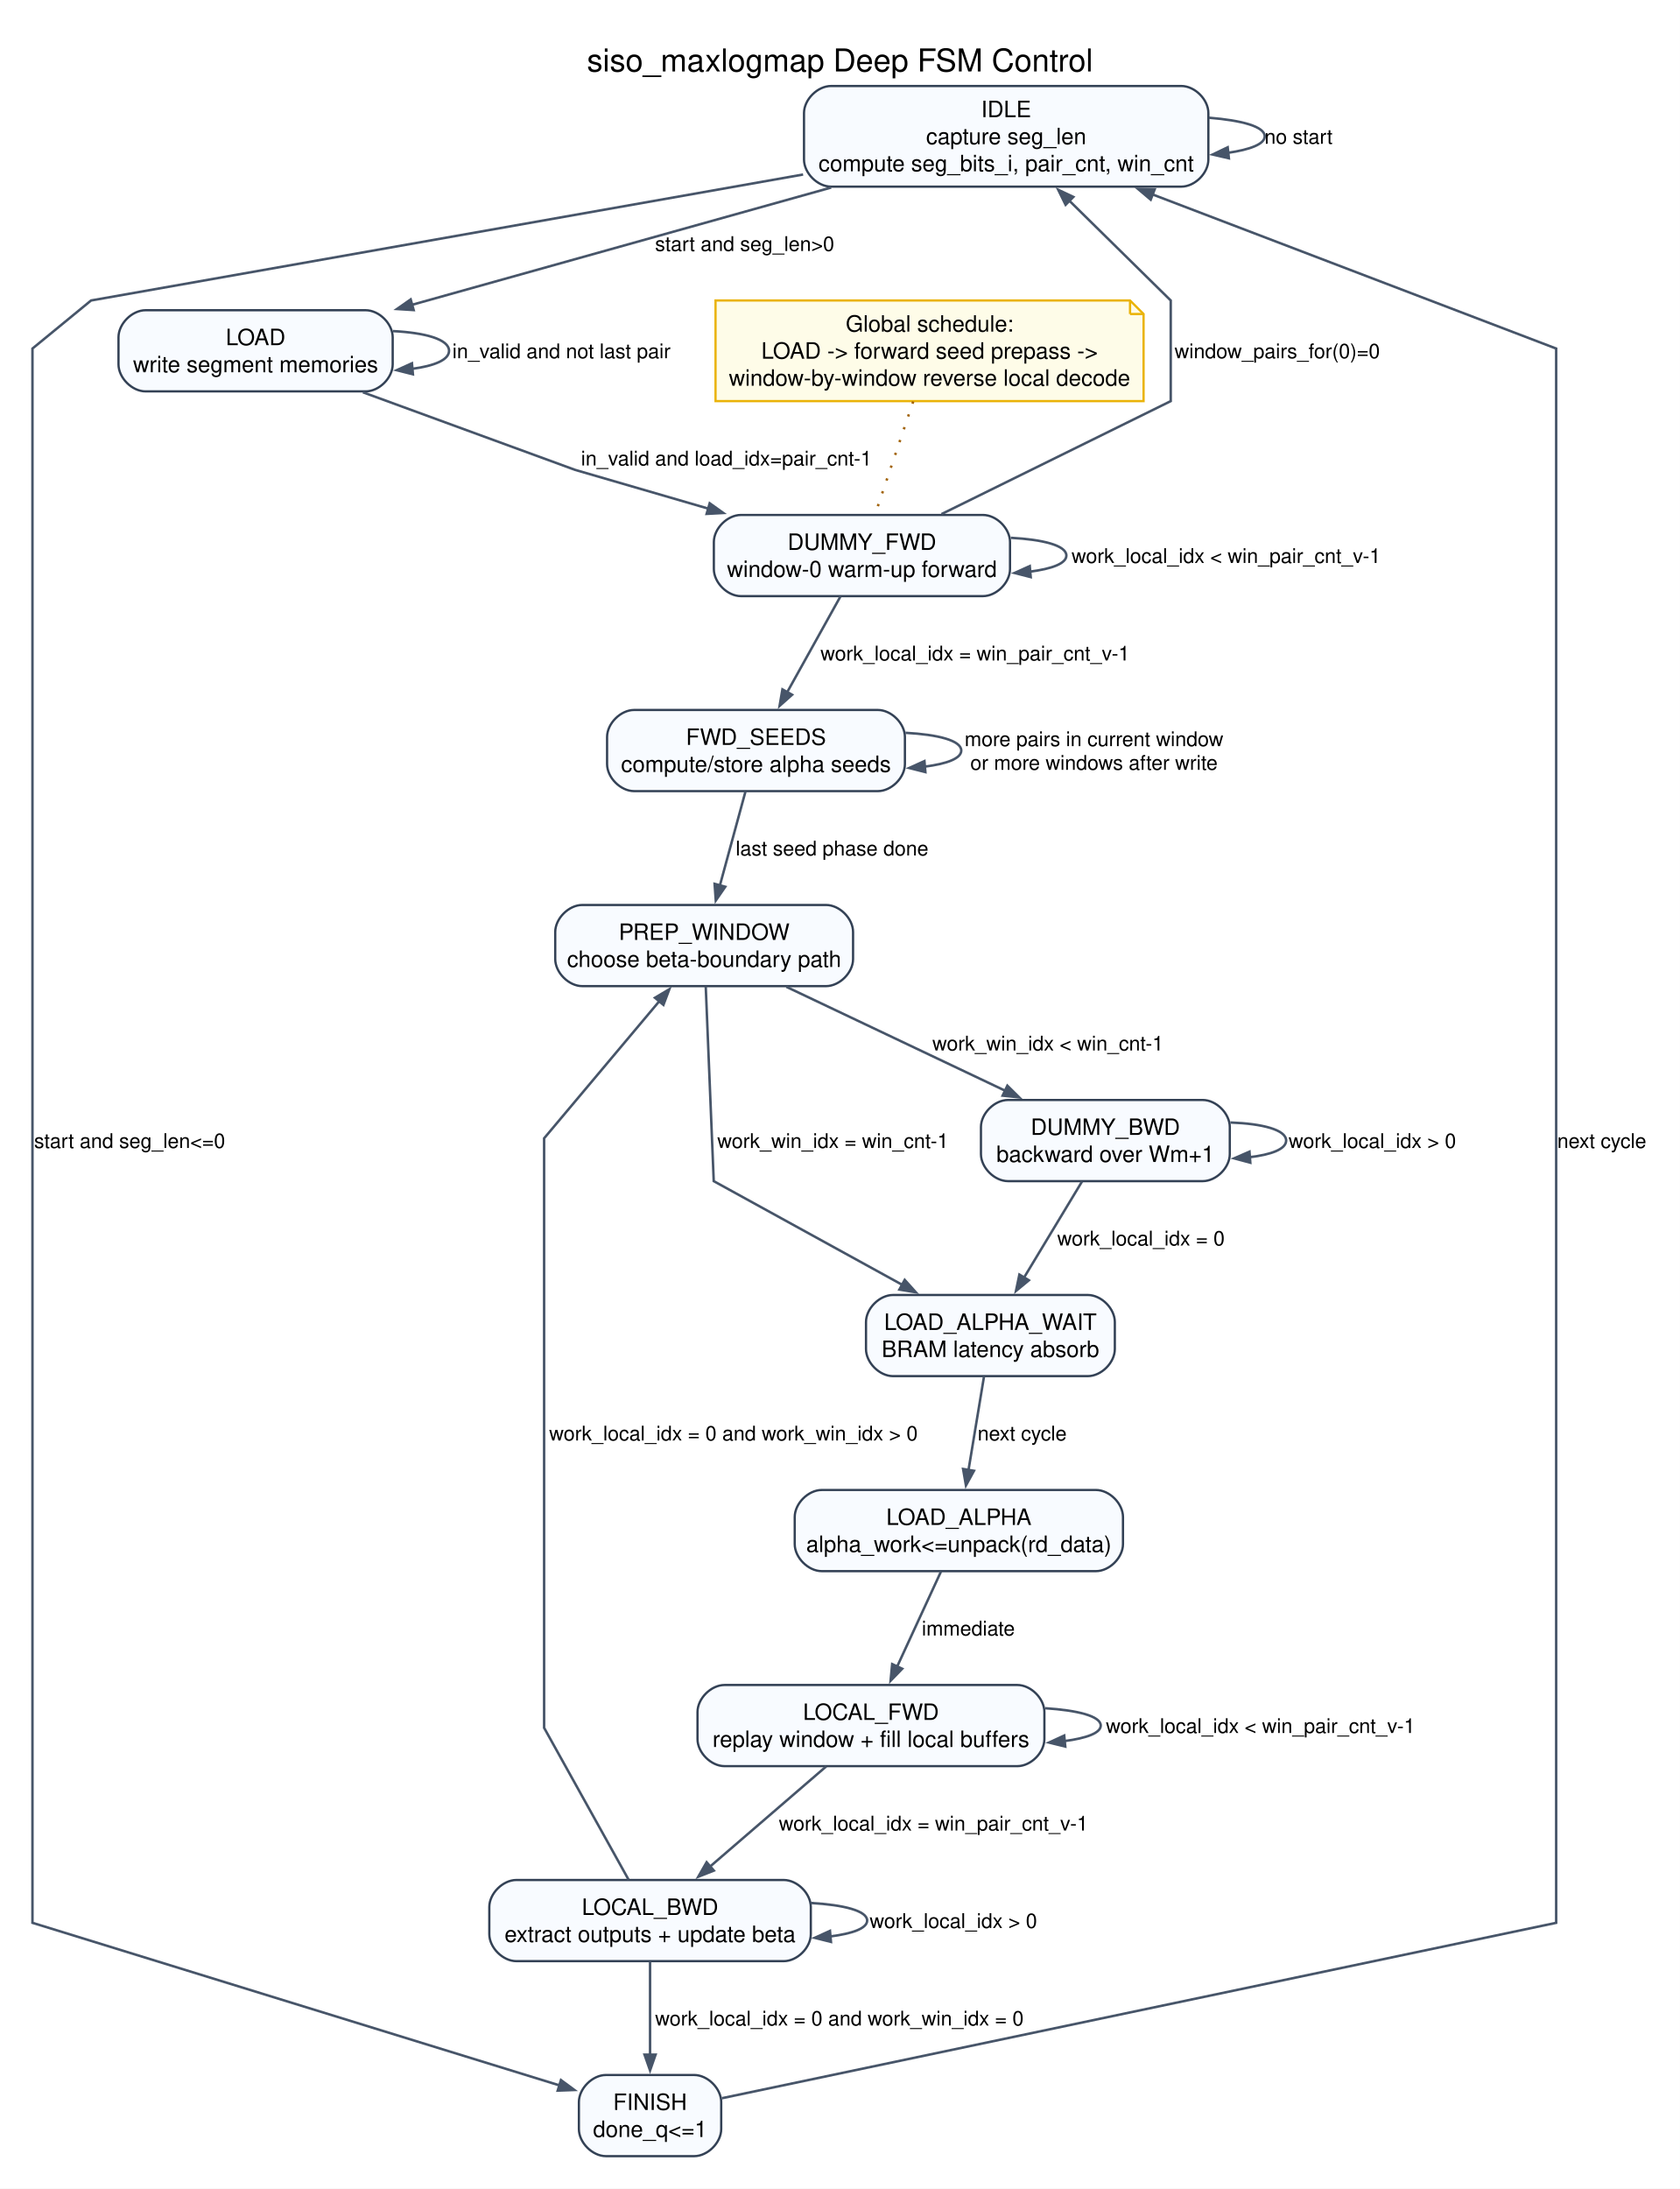
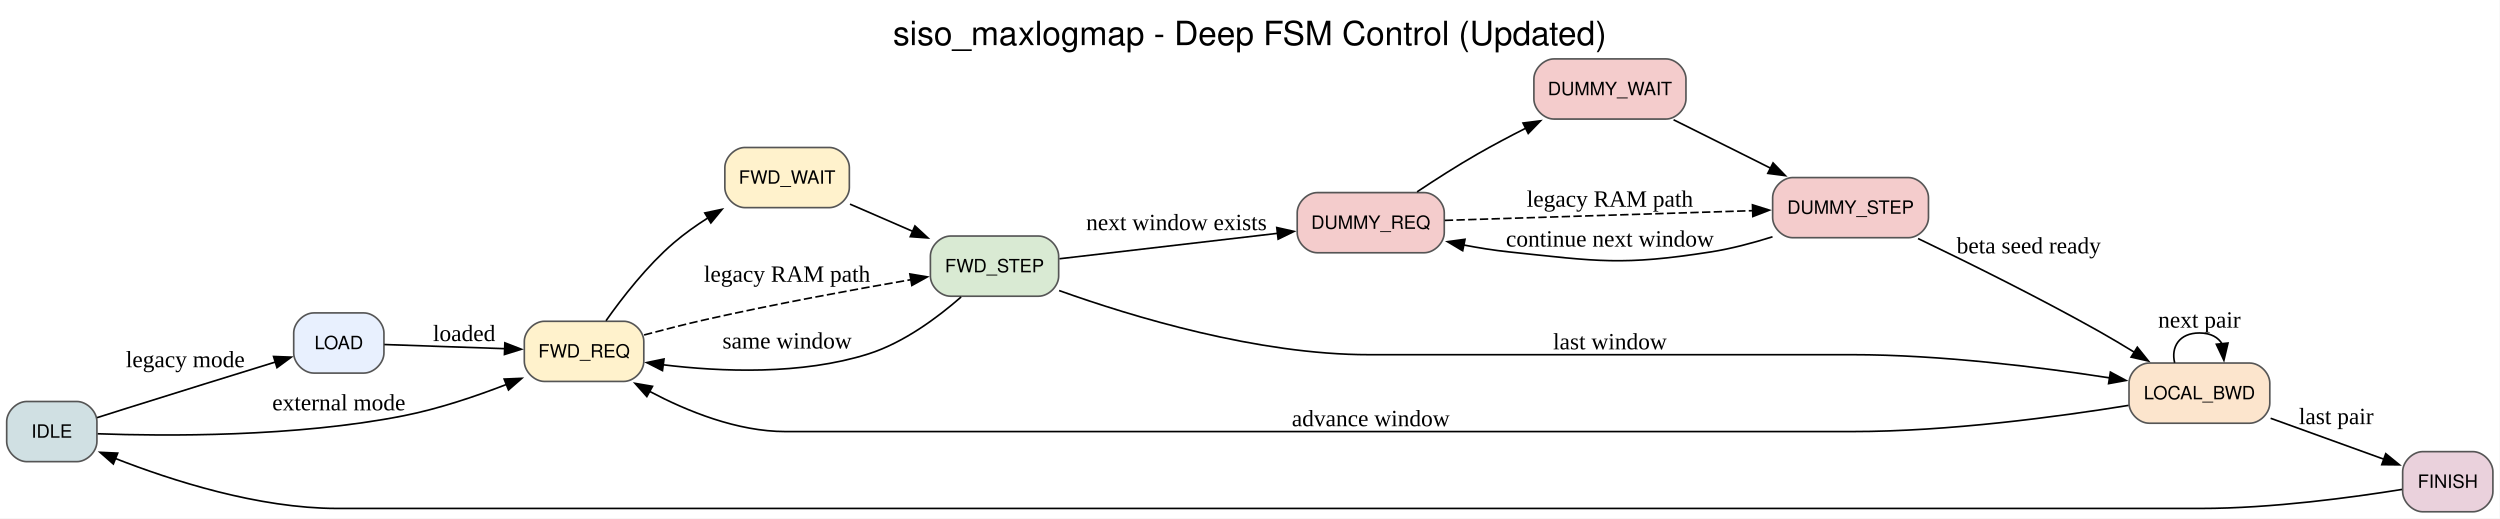
- <svg xmlns="http://www.w3.org/2000/svg" width="745pt" height="971pt" viewBox="0.00 0.00 745.00 971.00">
-   <g id="graph0" class="graph" transform="scale(1 1) rotate(0) translate(14.4 956.43)">
-     <polygon fill="white" stroke="none" points="-14.4,14.4 -14.4,-956.43 730.9,-956.43 730.9,14.4 -14.4,14.4" />
-     <text xml:space="preserve" text-anchor="middle" x="358.25" y="-924.73" font-family="Helvetica,sans-Serif" font-size="14.00">siso_maxlogmap Deep FSM Control</text>
+ <svg xmlns="http://www.w3.org/2000/svg" width="1496pt" height="310pt" viewBox="0.00 0.00 1496.00 310.00">
+   <g id="graph0" class="graph" transform="scale(1 1) rotate(0) translate(4 306.25)">
+     <polygon fill="white" stroke="none" points="-4,4 -4,-306.25 1491.75,-306.25 1491.75,4 -4,4" />
+     <text xml:space="preserve" text-anchor="middle" x="743.88" y="-279.25" font-family="Helvetica,sans-Serif" font-size="20.00">siso_maxlogmap - Deep FSM Control (Updated)</text>
    <g id="node1" class="node">
-       <path fill="#f8fbff" stroke="#334155" d="M509.7,-918.28C509.7,-918.28 354.3,-918.28 354.3,-918.28 348.3,-918.28 342.3,-912.28 342.3,-906.28 342.3,-906.28 342.3,-885.64 342.3,-885.64 342.3,-879.64 348.3,-873.64 354.3,-873.64 354.3,-873.64 509.7,-873.64 509.7,-873.64 515.7,-873.64 521.7,-879.64 521.7,-885.64 521.7,-885.64 521.7,-906.28 521.7,-906.28 521.7,-912.28 515.7,-918.28 509.7,-918.28" />
-       <text xml:space="preserve" text-anchor="middle" x="432" y="-904.46" font-family="Helvetica,sans-Serif" font-size="10.00">IDLE</text>
-       <text xml:space="preserve" text-anchor="middle" x="432" y="-892.46" font-family="Helvetica,sans-Serif" font-size="10.00">capture seg_len</text>
-       <text xml:space="preserve" text-anchor="middle" x="432" y="-880.46" font-family="Helvetica,sans-Serif" font-size="10.00">compute seg_bits_i, pair_cnt, win_cnt</text>
+       <path fill="#d0e0e3" stroke="#555555" d="M42,-66C42,-66 12,-66 12,-66 6,-66 0,-60 0,-54 0,-54 0,-42 0,-42 0,-36 6,-30 12,-30 12,-30 42,-30 42,-30 48,-30 54,-36 54,-42 54,-42 54,-54 54,-54 54,-60 48,-66 42,-66" />
+       <text xml:space="preserve" text-anchor="middle" x="27" y="-44.3" font-family="Helvetica,sans-Serif" font-size="11.00">IDLE</text>
+     </g>
+     <g id="node2" class="node">
+       <path fill="#e8f0fe" stroke="#555555" d="M213.75,-119C213.75,-119 183.75,-119 183.75,-119 177.75,-119 171.75,-113 171.75,-107 171.75,-107 171.75,-95 171.75,-95 171.75,-89 177.75,-83 183.75,-83 183.75,-83 213.75,-83 213.75,-83 219.75,-83 225.75,-89 225.75,-95 225.75,-95 225.75,-107 225.75,-107 225.75,-113 219.75,-119 213.75,-119" />
+       <text xml:space="preserve" text-anchor="middle" x="198.75" y="-97.3" font-family="Helvetica,sans-Serif" font-size="11.00">LOAD</text>
+     </g>
+     <g id="edge1" class="edge">
+       <path fill="none" stroke="black" d="M54.05,-56.32C59.95,-58.2 66.19,-60.17 72,-62 101.88,-71.39 135.8,-81.9 160.87,-89.64" />
+       <polygon fill="black" stroke="black" points="159.69,-92.94 170.28,-92.54 161.75,-86.25 159.69,-92.94" />
+       <text xml:space="preserve" text-anchor="middle" x="106.88" y="-86.5" font-family="Times New Roman,serif" font-size="14.00">legacy mode</text>
+     </g>
+     <g id="node3" class="node">
+       <path fill="#fff2cc" stroke="#555555" d="M369.25,-114C369.25,-114 321.75,-114 321.75,-114 315.75,-114 309.75,-108 309.75,-102 309.75,-102 309.75,-90 309.75,-90 309.75,-84 315.75,-78 321.75,-78 321.75,-78 369.25,-78 369.25,-78 375.25,-78 381.25,-84 381.25,-90 381.25,-90 381.25,-102 381.25,-102 381.25,-108 375.25,-114 369.25,-114" />
+       <text xml:space="preserve" text-anchor="middle" x="345.5" y="-92.3" font-family="Helvetica,sans-Serif" font-size="11.00">FWD_REQ</text>
    </g>
    <g id="edge2" class="edge">
-       <path fill="none" stroke="#475569" stroke-width="1.1" d="M521.92,-904.21C536.61,-903.03 546.7,-900.28 546.7,-895.96 546.7,-892.52 540.29,-890.07 530.26,-888.62" />
-       <polygon fill="#475569" stroke="#475569" stroke-width="1.1" points="530.8,-886.22 523.58,-887.89 530.27,-891.09 530.8,-886.22" />
-       <text xml:space="preserve" text-anchor="middle" x="561.7" y="-892.66" font-family="Helvetica,sans-Serif" font-size="9.00">no start</text>
-     </g>
-     <g id="node2" class="node">
-       <path fill="#f8fbff" stroke="#334155" d="M147.82,-818.82C147.82,-818.82 50.17,-818.82 50.17,-818.82 44.17,-818.82 38.17,-812.82 38.17,-806.82 38.17,-806.82 38.17,-794.82 38.17,-794.82 38.17,-788.82 44.17,-782.82 50.17,-782.82 50.17,-782.82 147.82,-782.82 147.82,-782.82 153.82,-782.82 159.82,-788.82 159.82,-794.82 159.82,-794.82 159.82,-806.82 159.82,-806.82 159.82,-812.82 153.82,-818.82 147.82,-818.82" />
-       <text xml:space="preserve" text-anchor="middle" x="99" y="-803.32" font-family="Helvetica,sans-Serif" font-size="10.00">LOAD</text>
-       <text xml:space="preserve" text-anchor="middle" x="99" y="-791.32" font-family="Helvetica,sans-Serif" font-size="10.00">write segment memories</text>
-     </g>
-     <g id="edge1" class="edge">
-       <path fill="none" stroke="#475569" stroke-width="1.1" d="M354.35,-873.24C298.04,-857.49 222.57,-836.38 168.3,-821.2" />
-       <polygon fill="#475569" stroke="#475569" stroke-width="1.1" points="169.12,-818.89 161.72,-819.36 167.8,-823.61 169.12,-818.89" />
-       <text xml:space="preserve" text-anchor="middle" x="315.98" y="-845.09" font-family="Helvetica,sans-Serif" font-size="9.00">start and seg_len&gt;0</text>
-     </g>
-     <g id="node11" class="node">
-       <path fill="#f8fbff" stroke="#334155" d="M293.57,-36C293.57,-36 254.43,-36 254.43,-36 248.43,-36 242.43,-30 242.43,-24 242.43,-24 242.43,-12 242.43,-12 242.43,-6 248.43,0 254.43,0 254.43,0 293.57,0 293.57,0 299.57,0 305.57,-6 305.57,-12 305.57,-12 305.57,-24 305.57,-24 305.57,-30 299.57,-36 293.57,-36" />
-       <text xml:space="preserve" text-anchor="middle" x="274" y="-20.5" font-family="Helvetica,sans-Serif" font-size="10.00">FINISH</text>
-       <text xml:space="preserve" text-anchor="middle" x="274" y="-8.5" font-family="Helvetica,sans-Serif" font-size="10.00">done_q&lt;=1</text>
+       <path fill="none" stroke="black" d="M54.46,-46.68C94.54,-45.24 172.85,-44.63 237.75,-57.5 258.43,-61.6 280.47,-69 299.12,-76.22" />
+       <polygon fill="black" stroke="black" points="297.69,-79.42 308.27,-79.87 300.28,-72.91 297.69,-79.42" />
+       <text xml:space="preserve" text-anchor="middle" x="198.75" y="-60.7" font-family="Times New Roman,serif" font-size="14.00">external mode</text>
    </g>
    <g id="edge3" class="edge">
-       <path fill="none" stroke="#475569" stroke-width="1.1" d="M341.9,-879.02C222.28,-857.86 26,-823.14 26,-823.14 26,-823.14 0,-801.82 0,-801.82 0,-801.82 0,-801.82 0,-103.5 0,-103.5 158.03,-54.77 234.06,-31.32" />
-       <polygon fill="#475569" stroke="#475569" stroke-width="1.1" points="234.47,-33.75 240.44,-29.35 233.03,-29.07 234.47,-33.75" />
-       <text xml:space="preserve" text-anchor="middle" x="43.12" y="-447.2" font-family="Helvetica,sans-Serif" font-size="9.00">start and seg_len&lt;=0</text>
+       <path fill="none" stroke="black" d="M225.96,-100.09C246.06,-99.4 274.3,-98.42 298.18,-97.6" />
+       <polygon fill="black" stroke="black" points="298.11,-101.1 307.98,-97.26 297.86,-94.11 298.11,-101.1" />
+       <text xml:space="preserve" text-anchor="middle" x="273.75" y="-102.15" font-family="Times New Roman,serif" font-size="14.00">loaded</text>
+     </g>
+     <g id="node4" class="node">
+       <path fill="#fff2cc" stroke="#555555" d="M492.25,-218C492.25,-218 441.75,-218 441.75,-218 435.75,-218 429.75,-212 429.75,-206 429.75,-206 429.75,-194 429.75,-194 429.75,-188 435.75,-182 441.75,-182 441.75,-182 492.25,-182 492.25,-182 498.25,-182 504.25,-188 504.25,-194 504.25,-194 504.25,-206 504.25,-206 504.25,-212 498.25,-218 492.25,-218" />
+       <text xml:space="preserve" text-anchor="middle" x="467" y="-196.3" font-family="Helvetica,sans-Serif" font-size="11.00">FWD_WAIT</text>
    </g>
    <g id="edge4" class="edge">
-       <path fill="none" stroke="#475569" stroke-width="1.1" d="M159.94,-809.56C174.26,-808.84 184.82,-805.93 184.82,-800.82 184.82,-796.79 178.25,-794.12 168.44,-792.82" />
-       <polygon fill="#475569" stroke="#475569" stroke-width="1.1" points="168.79,-790.4 161.6,-792.22 168.36,-795.28 168.79,-790.4" />
-       <text xml:space="preserve" text-anchor="middle" x="234.7" y="-797.52" font-family="Helvetica,sans-Serif" font-size="9.00">in_valid and not last pair</text>
+       <path fill="none" stroke="black" d="M358.63,-114.33C368.46,-128.25 383.25,-147.28 399.25,-161 405.48,-166.35 412.55,-171.36 419.7,-175.91" />
+       <polygon fill="black" stroke="black" points="417.76,-178.82 428.12,-181.01 421.38,-172.84 417.76,-178.82" />
    </g>
-     <g id="node3" class="node">
-       <path fill="#f8fbff" stroke="#334155" d="M421.7,-728C421.7,-728 314.3,-728 314.3,-728 308.3,-728 302.3,-722 302.3,-716 302.3,-716 302.3,-704 302.3,-704 302.3,-698 308.3,-692 314.3,-692 314.3,-692 421.7,-692 421.7,-692 427.7,-692 433.7,-698 433.7,-704 433.7,-704 433.7,-716 433.7,-716 433.7,-722 427.7,-728 421.7,-728" />
-       <text xml:space="preserve" text-anchor="middle" x="368" y="-712.5" font-family="Helvetica,sans-Serif" font-size="10.00">DUMMY_FWD</text>
-       <text xml:space="preserve" text-anchor="middle" x="368" y="-700.5" font-family="Helvetica,sans-Serif" font-size="10.00">window-0 warm-up forward</text>
+     <g id="node5" class="node">
+       <path fill="#d9ead3" stroke="#555555" d="M617.5,-165C617.5,-165 564.75,-165 564.75,-165 558.75,-165 552.75,-159 552.75,-153 552.75,-153 552.75,-141 552.75,-141 552.75,-135 558.75,-129 564.75,-129 564.75,-129 617.5,-129 617.5,-129 623.5,-129 629.5,-135 629.5,-141 629.5,-141 629.5,-153 629.5,-153 629.5,-159 623.5,-165 617.5,-165" />
+       <text xml:space="preserve" text-anchor="middle" x="591.12" y="-143.3" font-family="Helvetica,sans-Serif" font-size="11.00">FWD_STEP</text>
    </g>
    <g id="edge5" class="edge">
-       <path fill="none" stroke="#475569" stroke-width="1.1" d="M146.6,-782.42C187.77,-767.37 240.75,-748 240.75,-748 240.75,-748 269.69,-739.58 299.97,-730.78" />
-       <polygon fill="#475569" stroke="#475569" stroke-width="1.1" points="300.46,-733.19 306.5,-728.88 299.1,-728.48 300.46,-733.19" />
-       <text xml:space="preserve" text-anchor="middle" x="307.88" y="-749.95" font-family="Helvetica,sans-Serif" font-size="9.00">in_valid and load_idx=pair_cnt-1</text>
+       <path fill="none" stroke="black" stroke-dasharray="5,2" d="M381.41,-105.8C393.07,-108.93 406.18,-112.28 418.25,-115 459.49,-124.28 506.72,-132.94 541.22,-138.9" />
+       <polygon fill="black" stroke="black" points="540.47,-142.32 550.92,-140.56 541.65,-135.42 540.47,-142.32" />
+       <text xml:space="preserve" text-anchor="middle" x="467" y="-137.61" font-family="Times New Roman,serif" font-size="14.00">legacy RAM path</text>
    </g>
    <g id="edge6" class="edge">
-       <path fill="none" stroke="#475569" stroke-width="1.1" d="M403.28,-728.38C443.87,-748.38 505,-778.5 505,-778.5 505,-778.5 505,-823.14 505,-823.14 505,-823.14 480.48,-847.26 459.87,-867.54" />
-       <polygon fill="#475569" stroke="#475569" stroke-width="1.1" points="458.36,-865.59 455.09,-872.24 461.8,-869.08 458.36,-865.59" />
-       <text xml:space="preserve" text-anchor="middle" x="552.25" y="-797.52" font-family="Helvetica,sans-Serif" font-size="9.00">window_pairs_for(0)=0</text>
+       <path fill="none" stroke="black" d="M504.64,-184.1C516.5,-178.95 529.82,-173.17 542.36,-167.73" />
+       <polygon fill="black" stroke="black" points="543.5,-171.05 551.28,-163.86 540.71,-164.63 543.5,-171.05" />
    </g>
    <g id="edge7" class="edge">
-       <path fill="none" stroke="#475569" stroke-width="1.1" d="M434.04,-717.87C448.33,-717.1 458.7,-714.48 458.7,-710 458.7,-706.47 452.25,-704.09 442.5,-702.86" />
-       <polygon fill="#475569" stroke="#475569" stroke-width="1.1" points="442.88,-700.44 435.7,-702.27 442.46,-705.32 442.88,-700.44" />
-       <text xml:space="preserve" text-anchor="middle" x="529.58" y="-706.7" font-family="Helvetica,sans-Serif" font-size="9.00">work_local_idx &lt; win_pair_cnt_v-1</text>
+       <path fill="none" stroke="black" d="M571.14,-128.55C557.11,-116.27 536.84,-101.19 515.75,-94.5 475.61,-81.76 427.38,-83.75 392.69,-87.98" />
+       <polygon fill="black" stroke="black" points="392.42,-84.48 382.97,-89.28 393.35,-91.42 392.42,-84.48" />
+       <text xml:space="preserve" text-anchor="middle" x="467" y="-97.7" font-family="Times New Roman,serif" font-size="14.00">same window</text>
    </g>
-     <g id="node4" class="node">
-       <path fill="#f8fbff" stroke="#334155" d="M375.07,-641.5C375.07,-641.5 266.93,-641.5 266.93,-641.5 260.93,-641.5 254.93,-635.5 254.93,-629.5 254.93,-629.5 254.93,-617.5 254.93,-617.5 254.93,-611.5 260.93,-605.5 266.93,-605.5 266.93,-605.5 375.07,-605.5 375.07,-605.5 381.07,-605.5 387.07,-611.5 387.07,-617.5 387.07,-617.5 387.07,-629.5 387.07,-629.5 387.07,-635.5 381.07,-641.5 375.07,-641.5" />
-       <text xml:space="preserve" text-anchor="middle" x="321" y="-626" font-family="Helvetica,sans-Serif" font-size="10.00">FWD_SEEDS</text>
-       <text xml:space="preserve" text-anchor="middle" x="321" y="-614" font-family="Helvetica,sans-Serif" font-size="10.00">compute/store alpha seeds</text>
+     <g id="node6" class="node">
+       <path fill="#f4cccc" stroke="#555555" d="M848.25,-191C848.25,-191 784.25,-191 784.25,-191 778.25,-191 772.25,-185 772.25,-179 772.25,-179 772.25,-167 772.25,-167 772.25,-161 778.25,-155 784.25,-155 784.25,-155 848.25,-155 848.25,-155 854.25,-155 860.25,-161 860.25,-167 860.25,-167 860.25,-179 860.25,-179 860.25,-185 854.25,-191 848.25,-191" />
+       <text xml:space="preserve" text-anchor="middle" x="816.25" y="-169.3" font-family="Helvetica,sans-Serif" font-size="11.00">DUMMY_REQ</text>
    </g>
    <g id="edge8" class="edge">
-       <path fill="none" stroke="#475569" stroke-width="1.1" d="M358.49,-691.9C351.65,-679.61 342.34,-662.86 334.7,-649.13" />
-       <polygon fill="#475569" stroke="#475569" stroke-width="1.1" points="337.01,-648.25 331.47,-643.32 332.73,-650.63 337.01,-648.25" />
-       <text xml:space="preserve" text-anchor="middle" x="418.19" y="-663.45" font-family="Helvetica,sans-Serif" font-size="9.00">work_local_idx = win_pair_cnt_v-1</text>
+       <path fill="none" stroke="black" d="M629.98,-151.41C665.81,-155.59 720.01,-161.9 760.55,-166.63" />
+       <polygon fill="black" stroke="black" points="760.02,-170.09 770.35,-167.77 760.83,-163.13 760.02,-170.09" />
+       <text xml:space="preserve" text-anchor="middle" x="700" y="-168.52" font-family="Times New Roman,serif" font-size="14.00">next window exists</text>
+     </g>
+     <g id="node9" class="node">
+       <path fill="#fce5cd" stroke="#555555" d="M1342.25,-89C1342.25,-89 1282,-89 1282,-89 1276,-89 1270,-83 1270,-77 1270,-77 1270,-65 1270,-65 1270,-59 1276,-53 1282,-53 1282,-53 1342.25,-53 1342.25,-53 1348.25,-53 1354.25,-59 1354.25,-65 1354.25,-65 1354.25,-77 1354.25,-77 1354.25,-83 1348.25,-89 1342.25,-89" />
+       <text xml:space="preserve" text-anchor="middle" x="1312.12" y="-67.3" font-family="Helvetica,sans-Serif" font-size="11.00">LOCAL_BWD</text>
    </g>
    <g id="edge9" class="edge">
-       <path fill="none" stroke="#475569" stroke-width="1.1" d="M387.31,-631.37C401.67,-630.6 412.07,-627.98 412.07,-623.5 412.07,-619.97 405.59,-617.59 395.81,-616.36" />
-       <polygon fill="#475569" stroke="#475569" stroke-width="1.1" points="396.15,-613.94 388.97,-615.77 395.73,-618.82 396.15,-613.94" />
-       <text xml:space="preserve" text-anchor="middle" x="470.95" y="-625.45" font-family="Helvetica,sans-Serif" font-size="9.00">more pairs in current window</text>
-       <text xml:space="preserve" text-anchor="middle" x="470.95" y="-614.95" font-family="Helvetica,sans-Serif" font-size="9.00">or more windows after write</text>
+       <path fill="none" stroke="black" d="M629.78,-132.38C673.62,-116.69 748.56,-94 815.25,-94 815.25,-94 815.25,-94 1104.38,-94 1157.03,-94 1216.77,-86.54 1258.44,-80.12" />
+       <polygon fill="black" stroke="black" points="1258.87,-83.59 1268.2,-78.58 1257.78,-76.68 1258.87,-83.59" />
+       <text xml:space="preserve" text-anchor="middle" x="959.38" y="-97.2" font-family="Times New Roman,serif" font-size="14.00">last window</text>
    </g>
-     <g id="node5" class="node">
-       <path fill="#f8fbff" stroke="#334155" d="M352.07,-555C352.07,-555 243.93,-555 243.93,-555 237.93,-555 231.93,-549 231.93,-543 231.93,-543 231.93,-531 231.93,-531 231.93,-525 237.93,-519 243.93,-519 243.93,-519 352.07,-519 352.07,-519 358.07,-519 364.07,-525 364.07,-531 364.07,-531 364.07,-543 364.07,-543 364.07,-549 358.07,-555 352.07,-555" />
-       <text xml:space="preserve" text-anchor="middle" x="298" y="-539.5" font-family="Helvetica,sans-Serif" font-size="10.00">PREP_WINDOW</text>
-       <text xml:space="preserve" text-anchor="middle" x="298" y="-527.5" font-family="Helvetica,sans-Serif" font-size="10.00">choose beta-boundary path</text>
+     <g id="node7" class="node">
+       <path fill="#f4cccc" stroke="#555555" d="M992.88,-271C992.88,-271 925.88,-271 925.88,-271 919.88,-271 913.88,-265 913.88,-259 913.88,-259 913.88,-247 913.88,-247 913.88,-241 919.88,-235 925.88,-235 925.88,-235 992.88,-235 992.88,-235 998.88,-235 1004.88,-241 1004.88,-247 1004.88,-247 1004.88,-259 1004.88,-259 1004.88,-265 998.88,-271 992.88,-271" />
+       <text xml:space="preserve" text-anchor="middle" x="959.38" y="-249.3" font-family="Helvetica,sans-Serif" font-size="11.00">DUMMY_WAIT</text>
    </g>
    <g id="edge10" class="edge">
-       <path fill="none" stroke="#475569" stroke-width="1.1" d="M316.35,-605.4C313.06,-593.34 308.61,-576.98 304.91,-563.4" />
-       <polygon fill="#475569" stroke="#475569" stroke-width="1.1" points="307.37,-563.08 303.16,-556.97 302.64,-564.37 307.37,-563.08" />
-       <text xml:space="preserve" text-anchor="middle" x="354.75" y="-576.95" font-family="Helvetica,sans-Serif" font-size="9.00">last seed phase done</text>
+       <path fill="none" stroke="black" d="M844,-191.47C854.97,-198.78 867.92,-207.08 880,-214 889.3,-219.33 899.42,-224.68 909.21,-229.64" />
+       <polygon fill="black" stroke="black" points="907.37,-232.63 917.88,-233.97 910.5,-226.37 907.37,-232.63" />
    </g>
-     <g id="node6" class="node">
-       <path fill="#f8fbff" stroke="#334155" d="M519.2,-468.5C519.2,-468.5 432.8,-468.5 432.8,-468.5 426.8,-468.5 420.8,-462.5 420.8,-456.5 420.8,-456.5 420.8,-444.5 420.8,-444.5 420.8,-438.5 426.8,-432.5 432.8,-432.5 432.8,-432.5 519.2,-432.5 519.2,-432.5 525.2,-432.5 531.2,-438.5 531.2,-444.5 531.2,-444.5 531.2,-456.5 531.2,-456.5 531.2,-462.5 525.2,-468.5 519.2,-468.5" />
-       <text xml:space="preserve" text-anchor="middle" x="476" y="-453" font-family="Helvetica,sans-Serif" font-size="10.00">DUMMY_BWD</text>
-       <text xml:space="preserve" text-anchor="middle" x="476" y="-441" font-family="Helvetica,sans-Serif" font-size="10.00">backward over Wm+1</text>
+     <g id="node8" class="node">
+       <path fill="#f4cccc" stroke="#555555" d="M1138,-200C1138,-200 1068.75,-200 1068.75,-200 1062.75,-200 1056.75,-194 1056.75,-188 1056.75,-188 1056.75,-176 1056.75,-176 1056.75,-170 1062.75,-164 1068.75,-164 1068.75,-164 1138,-164 1138,-164 1144,-164 1150,-170 1150,-176 1150,-176 1150,-188 1150,-188 1150,-194 1144,-200 1138,-200" />
+       <text xml:space="preserve" text-anchor="middle" x="1103.38" y="-178.3" font-family="Helvetica,sans-Serif" font-size="11.00">DUMMY_STEP</text>
    </g>
    <g id="edge11" class="edge">
-       <path fill="none" stroke="#475569" stroke-width="1.1" d="M334.45,-518.7C362.55,-505.35 401.55,-486.84 431.5,-472.63" />
-       <polygon fill="#475569" stroke="#475569" stroke-width="1.1" points="432.52,-474.85 437.79,-469.64 430.41,-470.43 432.52,-474.85" />
-       <text xml:space="preserve" text-anchor="middle" x="450.53" y="-490.45" font-family="Helvetica,sans-Serif" font-size="9.00">work_win_idx &lt; win_cnt-1</text>
-     </g>
-     <g id="node7" class="node">
-       <path fill="#f8fbff" stroke="#334155" d="M468.2,-382C468.2,-382 381.8,-382 381.8,-382 375.8,-382 369.8,-376 369.8,-370 369.8,-370 369.8,-358 369.8,-358 369.8,-352 375.8,-346 381.8,-346 381.8,-346 468.2,-346 468.2,-346 474.2,-346 480.2,-352 480.2,-358 480.2,-358 480.2,-370 480.2,-370 480.2,-376 474.2,-382 468.2,-382" />
-       <text xml:space="preserve" text-anchor="middle" x="425" y="-366.5" font-family="Helvetica,sans-Serif" font-size="10.00">LOAD_ALPHA_WAIT</text>
-       <text xml:space="preserve" text-anchor="middle" x="425" y="-354.5" font-family="Helvetica,sans-Serif" font-size="10.00">BRAM latency absorb</text>
+       <path fill="none" stroke="black" stroke-dasharray="5,2" d="M860.55,-174.37C909.86,-175.92 990.61,-178.47 1045.09,-180.19" />
+       <polygon fill="black" stroke="black" points="1044.68,-183.68 1054.78,-180.5 1044.9,-176.68 1044.68,-183.68" />
+       <text xml:space="preserve" text-anchor="middle" x="959.38" y="-182.56" font-family="Times New Roman,serif" font-size="14.00">legacy RAM path</text>
    </g>
    <g id="edge12" class="edge">
-       <path fill="none" stroke="#475569" stroke-width="1.1" d="M298.7,-518.91C299.91,-489.51 302.25,-432.5 302.25,-432.5 302.25,-432.5 349.99,-406.25 385.92,-386.49" />
-       <polygon fill="#475569" stroke="#475569" stroke-width="1.1" points="386.98,-388.7 391.93,-383.19 384.62,-384.41 386.98,-388.7" />
-       <text xml:space="preserve" text-anchor="middle" x="355.12" y="-447.2" font-family="Helvetica,sans-Serif" font-size="9.00">work_win_idx = win_cnt-1</text>
+       <path fill="none" stroke="black" d="M997.47,-234.58C1010.52,-228.09 1025.29,-220.73 1038.75,-214 1044.21,-211.27 1049.93,-208.4 1055.61,-205.55" />
+       <polygon fill="black" stroke="black" points="1057,-208.77 1064.36,-201.15 1053.86,-202.51 1057,-208.77" />
    </g>
    <g id="edge13" class="edge">
-       <path fill="none" stroke="#475569" stroke-width="1.1" d="M531.47,-458.51C545.6,-457.99 556.2,-455.31 556.2,-450.5 556.2,-446.7 549.6,-444.24 539.88,-443.11" />
-       <polygon fill="#475569" stroke="#475569" stroke-width="1.1" points="540.3,-440.68 533.13,-442.61 539.94,-445.57 540.3,-440.68" />
-       <text xml:space="preserve" text-anchor="middle" x="594.45" y="-447.2" font-family="Helvetica,sans-Serif" font-size="9.00">work_local_idx &gt; 0</text>
+       <path fill="none" stroke="black" d="M1056.67,-164.56C1044.82,-160.81 1031.95,-157.41 1019.75,-155.5 966.73,-147.21 952.37,-149.85 899,-155.5 890.17,-156.43 880.89,-157.92 871.89,-159.64" />
+       <polygon fill="black" stroke="black" points="871.26,-156.2 862.16,-161.63 872.66,-163.06 871.26,-156.2" />
+       <text xml:space="preserve" text-anchor="middle" x="959.38" y="-158.7" font-family="Times New Roman,serif" font-size="14.00">continue next window</text>
    </g>
    <g id="edge14" class="edge">
-       <path fill="none" stroke="#475569" stroke-width="1.1" d="M465.68,-432.4C458.26,-420.11 448.15,-403.36 439.87,-389.63" />
-       <polygon fill="#475569" stroke="#475569" stroke-width="1.1" points="442.06,-388.52 436.34,-383.79 437.86,-391.05 442.06,-388.52" />
-       <text xml:space="preserve" text-anchor="middle" x="491.8" y="-403.95" font-family="Helvetica,sans-Serif" font-size="9.00">work_local_idx = 0</text>
+       <path fill="none" stroke="black" d="M1143.75,-163.51C1173.8,-149.11 1216.01,-128.22 1252,-108 1259.04,-104.04 1266.42,-99.64 1273.5,-95.29" />
+       <polygon fill="black" stroke="black" points="1274.97,-98.49 1281.6,-90.23 1271.26,-92.55 1274.97,-98.49" />
+       <text xml:space="preserve" text-anchor="middle" x="1210" y="-154.63" font-family="Times New Roman,serif" font-size="14.00">beta seed ready</text>
    </g>
-     <g id="node8" class="node">
-       <path fill="#f8fbff" stroke="#334155" d="M471.82,-295.5C471.82,-295.5 350.18,-295.5 350.18,-295.5 344.18,-295.5 338.18,-289.5 338.18,-283.5 338.18,-283.5 338.18,-271.5 338.18,-271.5 338.18,-265.5 344.18,-259.5 350.18,-259.5 350.18,-259.5 471.82,-259.5 471.82,-259.5 477.82,-259.5 483.82,-265.5 483.82,-271.5 483.82,-271.5 483.82,-283.5 483.82,-283.5 483.82,-289.5 477.82,-295.5 471.82,-295.5" />
-       <text xml:space="preserve" text-anchor="middle" x="411" y="-280" font-family="Helvetica,sans-Serif" font-size="10.00">LOAD_ALPHA</text>
-       <text xml:space="preserve" text-anchor="middle" x="411" y="-268" font-family="Helvetica,sans-Serif" font-size="10.00">alpha_work&lt;=unpack(rd_data)</text>
+     <g id="edge16" class="edge">
+       <path fill="none" stroke="black" d="M1269.7,-63.66C1228.06,-56.93 1161.98,-48 1104.38,-48 466,-48 466,-48 466,-48 437.31,-48 407.35,-60.06 384.6,-72.1" />
+       <polygon fill="black" stroke="black" points="383.07,-68.94 376.02,-76.85 386.46,-75.07 383.07,-68.94" />
+       <text xml:space="preserve" text-anchor="middle" x="816.25" y="-51.2" font-family="Times New Roman,serif" font-size="14.00">advance window</text>
    </g>
    <g id="edge15" class="edge">
-       <path fill="none" stroke="#475569" stroke-width="1.1" d="M422.17,-345.9C420.19,-333.95 417.51,-317.79 415.27,-304.28" />
-       <polygon fill="#475569" stroke="#475569" stroke-width="1.1" points="417.71,-304.01 414.15,-297.51 412.88,-304.81 417.71,-304.01" />
-       <text xml:space="preserve" text-anchor="middle" x="439.09" y="-317.45" font-family="Helvetica,sans-Serif" font-size="9.00">next cycle</text>
+       <path fill="none" stroke="black" d="M1297.31,-89.15C1295.03,-98.54 1299.97,-107 1312.12,-107 1318.96,-107 1323.51,-104.32 1325.78,-100.31" />
+       <polygon fill="black" stroke="black" points="1329.23,-100.97 1326.78,-90.66 1322.27,-100.25 1329.23,-100.97" />
+       <text xml:space="preserve" text-anchor="middle" x="1312.12" y="-110.2" font-family="Times New Roman,serif" font-size="14.00">next pair</text>
    </g>
-     <g id="node9" class="node">
-       <path fill="#f8fbff" stroke="#334155" d="M436.95,-209C436.95,-209 307.05,-209 307.05,-209 301.05,-209 295.05,-203 295.05,-197 295.05,-197 295.05,-185 295.05,-185 295.05,-179 301.05,-173 307.05,-173 307.05,-173 436.95,-173 436.95,-173 442.95,-173 448.95,-179 448.95,-185 448.95,-185 448.95,-197 448.95,-197 448.95,-203 442.95,-209 436.95,-209" />
-       <text xml:space="preserve" text-anchor="middle" x="372" y="-193.5" font-family="Helvetica,sans-Serif" font-size="10.00">LOCAL_FWD</text>
-       <text xml:space="preserve" text-anchor="middle" x="372" y="-181.5" font-family="Helvetica,sans-Serif" font-size="10.00">replay window + fill local buffers</text>
-     </g>
-     <g id="edge16" class="edge">
-       <path fill="none" stroke="#475569" stroke-width="1.1" d="M403.11,-259.4C397.49,-247.23 389.85,-230.67 383.55,-217.01" />
-       <polygon fill="#475569" stroke="#475569" stroke-width="1.1" points="385.87,-216.21 380.71,-210.88 381.42,-218.26 385.87,-216.21" />
-       <text xml:space="preserve" text-anchor="middle" x="415.21" y="-230.95" font-family="Helvetica,sans-Serif" font-size="9.00">immediate</text>
+     <g id="node10" class="node">
+       <path fill="#ead1dc" stroke="#555555" d="M1475.75,-36C1475.75,-36 1445.75,-36 1445.75,-36 1439.75,-36 1433.75,-30 1433.75,-24 1433.75,-24 1433.75,-12 1433.75,-12 1433.75,-6 1439.75,0 1445.75,0 1445.75,0 1475.75,0 1475.75,0 1481.75,0 1487.75,-6 1487.75,-12 1487.75,-12 1487.75,-24 1487.75,-24 1487.75,-30 1481.75,-36 1475.75,-36" />
+       <text xml:space="preserve" text-anchor="middle" x="1460.75" y="-14.3" font-family="Helvetica,sans-Serif" font-size="11.00">FINISH</text>
    </g>
    <g id="edge17" class="edge">
-       <path fill="none" stroke="#475569" stroke-width="1.1" d="M449.35,-198.69C463.79,-197.75 473.95,-195.18 473.95,-191 473.95,-187.7 467.62,-185.41 457.86,-184.12" />
-       <polygon fill="#475569" stroke="#475569" stroke-width="1.1" points="458.21,-181.69 451.01,-183.47 457.74,-186.57 458.21,-181.69" />
-       <text xml:space="preserve" text-anchor="middle" x="544.83" y="-187.7" font-family="Helvetica,sans-Serif" font-size="9.00">work_local_idx &lt; win_pair_cnt_v-1</text>
-     </g>
-     <g id="node10" class="node">
-       <path fill="#f8fbff" stroke="#334155" d="M333.32,-122.5C333.32,-122.5 214.68,-122.5 214.68,-122.5 208.68,-122.5 202.68,-116.5 202.68,-110.5 202.68,-110.5 202.68,-98.5 202.68,-98.5 202.68,-92.5 208.68,-86.5 214.68,-86.5 214.68,-86.5 333.32,-86.5 333.32,-86.5 339.32,-86.5 345.32,-92.5 345.32,-98.5 345.32,-98.5 345.32,-110.5 345.32,-110.5 345.32,-116.5 339.32,-122.5 333.32,-122.5" />
-       <text xml:space="preserve" text-anchor="middle" x="274" y="-107" font-family="Helvetica,sans-Serif" font-size="10.00">LOCAL_BWD</text>
-       <text xml:space="preserve" text-anchor="middle" x="274" y="-95" font-family="Helvetica,sans-Serif" font-size="10.00">extract outputs + update beta</text>
+       <path fill="none" stroke="black" d="M1354.75,-55.95C1376.14,-48.22 1401.98,-38.88 1422.67,-31.4" />
+       <polygon fill="black" stroke="black" points="1423.64,-34.77 1431.85,-28.08 1421.26,-28.19 1423.64,-34.77" />
+       <text xml:space="preserve" text-anchor="middle" x="1394" y="-52.45" font-family="Times New Roman,serif" font-size="14.00">last pair</text>
    </g>
    <g id="edge18" class="edge">
-       <path fill="none" stroke="#475569" stroke-width="1.1" d="M352.17,-172.9C337.26,-160.04 316.68,-142.3 300.38,-128.25" />
-       <polygon fill="#475569" stroke="#475569" stroke-width="1.1" points="302.3,-126.67 295.4,-123.95 299.1,-130.38 302.3,-126.67" />
-       <text xml:space="preserve" text-anchor="middle" x="399.74" y="-144.45" font-family="Helvetica,sans-Serif" font-size="9.00">work_local_idx = win_pair_cnt_v-1</text>
-     </g>
-     <g id="edge20" class="edge">
-       <path fill="none" stroke="#475569" stroke-width="1.1" d="M264.49,-122.6C250.76,-147.29 227,-190 227,-190 227,-451.5 227,-451.5 227,-451.5 227,-451.5 257.24,-487.49 278.25,-512.49" />
-       <polygon fill="#475569" stroke="#475569" stroke-width="1.1" points="276.18,-513.84 282.56,-517.63 279.93,-510.69 276.18,-513.84" />
-       <text xml:space="preserve" text-anchor="middle" x="311" y="-317.45" font-family="Helvetica,sans-Serif" font-size="9.00">work_local_idx = 0 and work_win_idx &gt; 0</text>
-     </g>
-     <g id="edge19" class="edge">
-       <path fill="none" stroke="#475569" stroke-width="1.1" d="M345.41,-112.3C359.93,-111.45 370.32,-108.85 370.32,-104.5 370.32,-101.07 363.85,-98.72 353.99,-97.47" />
-       <polygon fill="#475569" stroke="#475569" stroke-width="1.1" points="354.26,-95.04 347.07,-96.85 353.82,-99.92 354.26,-95.04" />
-       <text xml:space="preserve" text-anchor="middle" x="408.57" y="-101.2" font-family="Helvetica,sans-Serif" font-size="9.00">work_local_idx &gt; 0</text>
-     </g>
-     <g id="edge21" class="edge">
-       <path fill="none" stroke="#475569" stroke-width="1.1" d="M274,-86.4C274,-74.45 274,-58.29 274,-44.78" />
-       <polygon fill="#475569" stroke="#475569" stroke-width="1.1" points="276.45,-45.03 274,-38.03 271.55,-45.03 276.45,-45.03" />
-       <text xml:space="preserve" text-anchor="middle" x="358" y="-57.95" font-family="Helvetica,sans-Serif" font-size="9.00">work_local_idx = 0 and work_win_idx = 0</text>
-     </g>
-     <g id="edge22" class="edge">
-       <path fill="none" stroke="#475569" stroke-width="1.1" d="M305.88,-25.7C400.96,-45.69 676,-103.5 676,-103.5 676,-801.82 676,-801.82 676,-801.82 676,-801.82 568.94,-842.69 496.66,-870.28" />
-       <polygon fill="#475569" stroke="#475569" stroke-width="1.1" points="496.12,-867.86 490.45,-872.65 497.87,-872.44 496.12,-867.86" />
-       <text xml:space="preserve" text-anchor="middle" x="696.25" y="-447.2" font-family="Helvetica,sans-Serif" font-size="9.00">next cycle</text>
-     </g>
-     <g id="node12" class="node">
-       <polygon fill="#fefce8" stroke="#eab308" points="486.95,-823.14 303.05,-823.14 303.05,-778.5 492.95,-778.5 492.95,-817.14 486.95,-823.14" />
-       <polyline fill="none" stroke="#eab308" points="486.95,-823.14 486.95,-817.14" />
-       <polyline fill="none" stroke="#eab308" points="492.95,-817.14 486.95,-817.14" />
-       <text xml:space="preserve" text-anchor="middle" x="398" y="-809.32" font-family="Helvetica,sans-Serif" font-size="10.00">Global schedule:</text>
-       <text xml:space="preserve" text-anchor="middle" x="398" y="-797.32" font-family="Helvetica,sans-Serif" font-size="10.00">LOAD -&gt; forward seed prepass -&gt;</text>
-       <text xml:space="preserve" text-anchor="middle" x="398" y="-785.32" font-family="Helvetica,sans-Serif" font-size="10.00">window-by-window reverse local decode</text>
-     </g>
-     <g id="edge23" class="edge">
-       <path fill="none" stroke="#a16207" stroke-width="1.1" stroke-dasharray="1,5" d="M390.74,-778.32C385.57,-763.02 378.72,-742.72 373.89,-728.43" />
+       <path fill="none" stroke="black" d="M1433.36,-13.37C1404.07,-8.65 1355.38,-2 1313.12,-2 197.75,-2 197.75,-2 197.75,-2 150.64,-2 98.65,-18.71 64.78,-31.99" />
+       <polygon fill="black" stroke="black" points="63.82,-28.6 55.85,-35.59 66.43,-35.1 63.82,-28.6" />
    </g>
  </g>
</svg>
